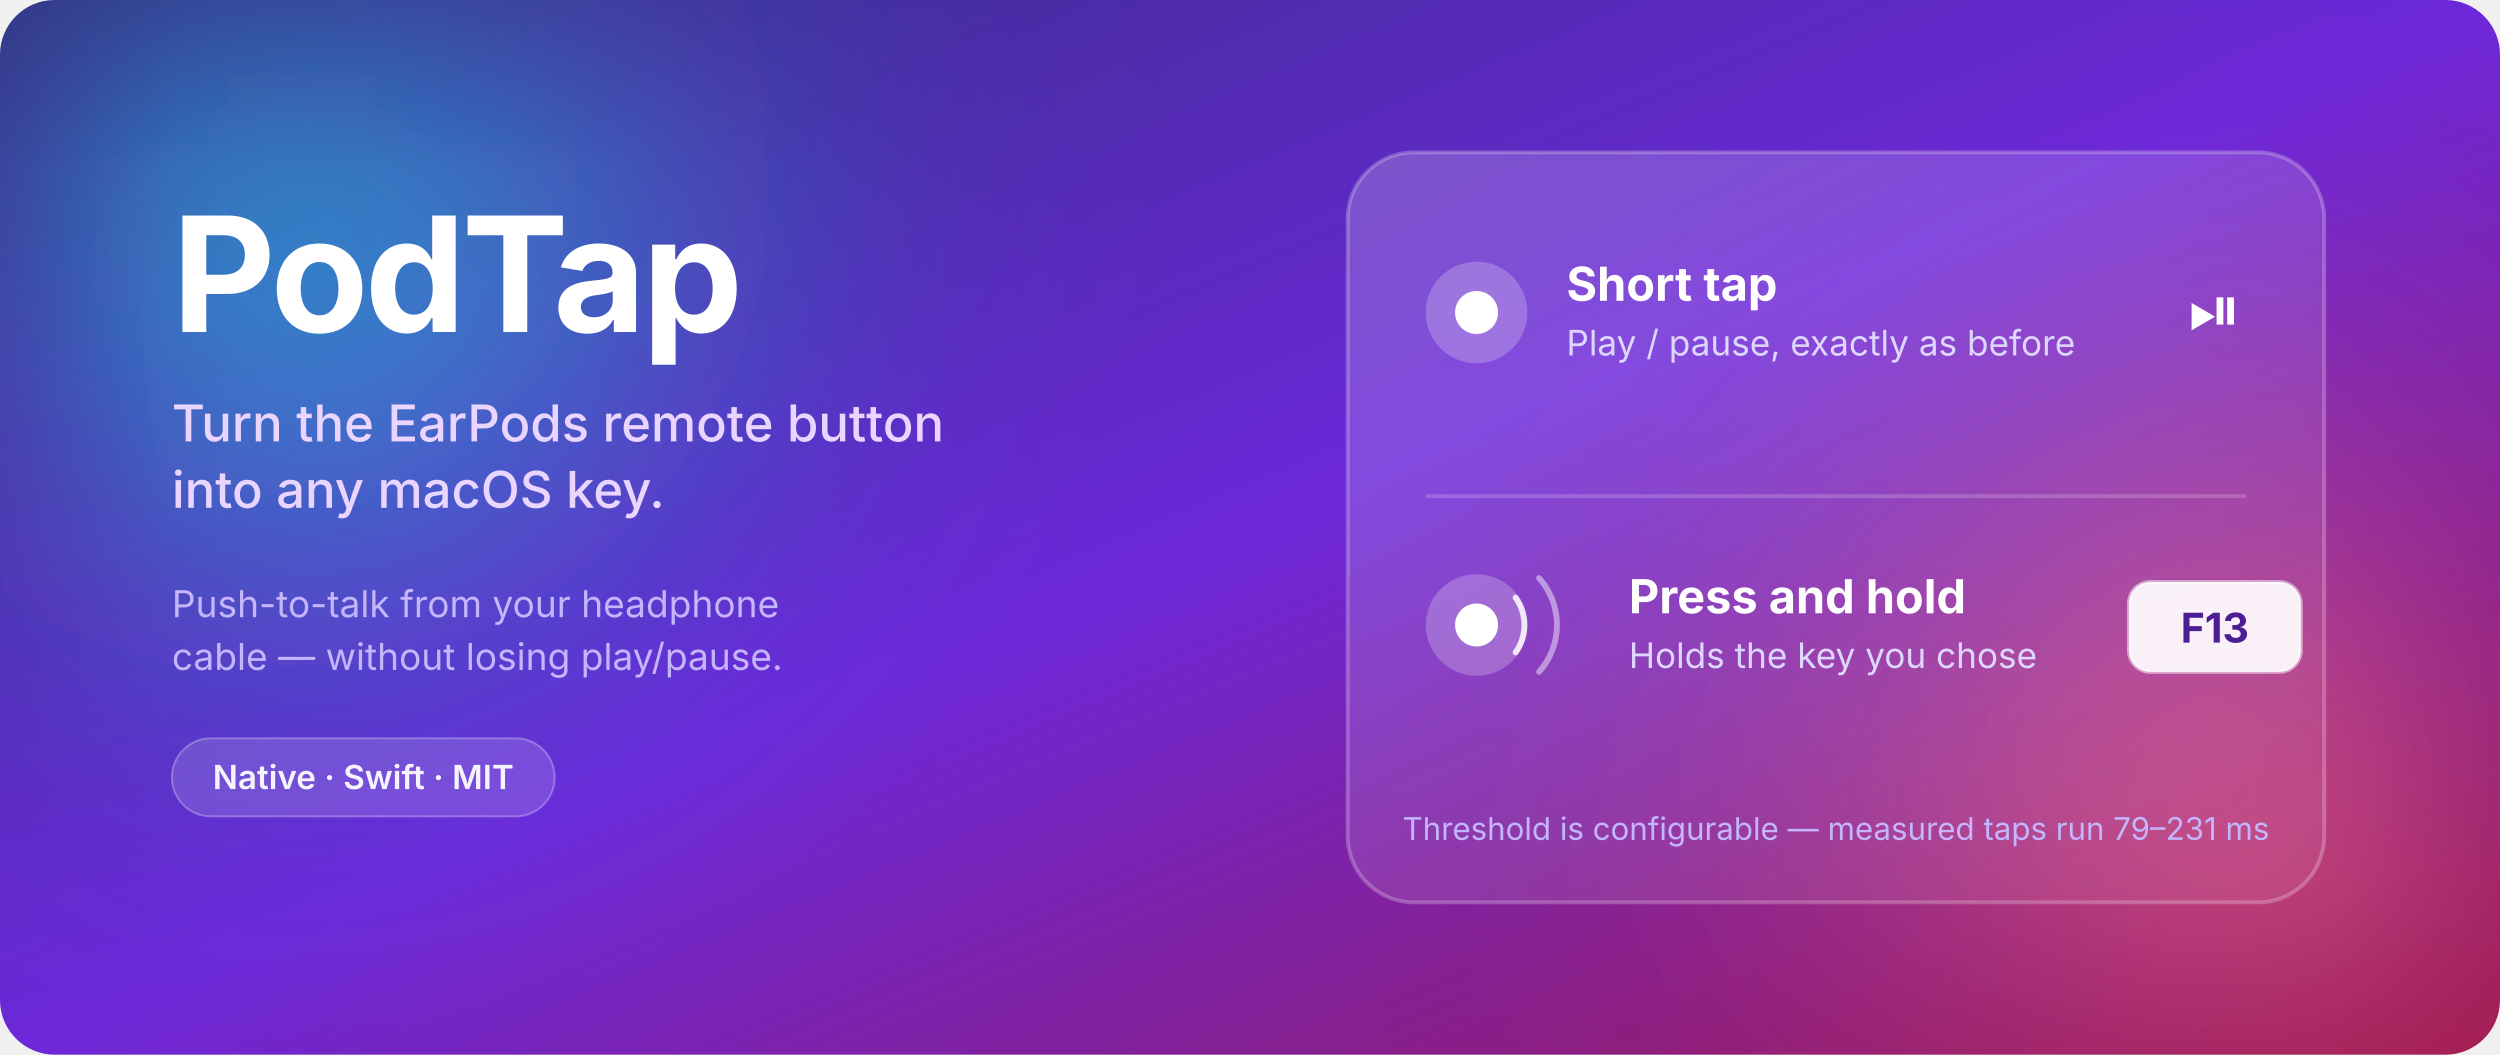
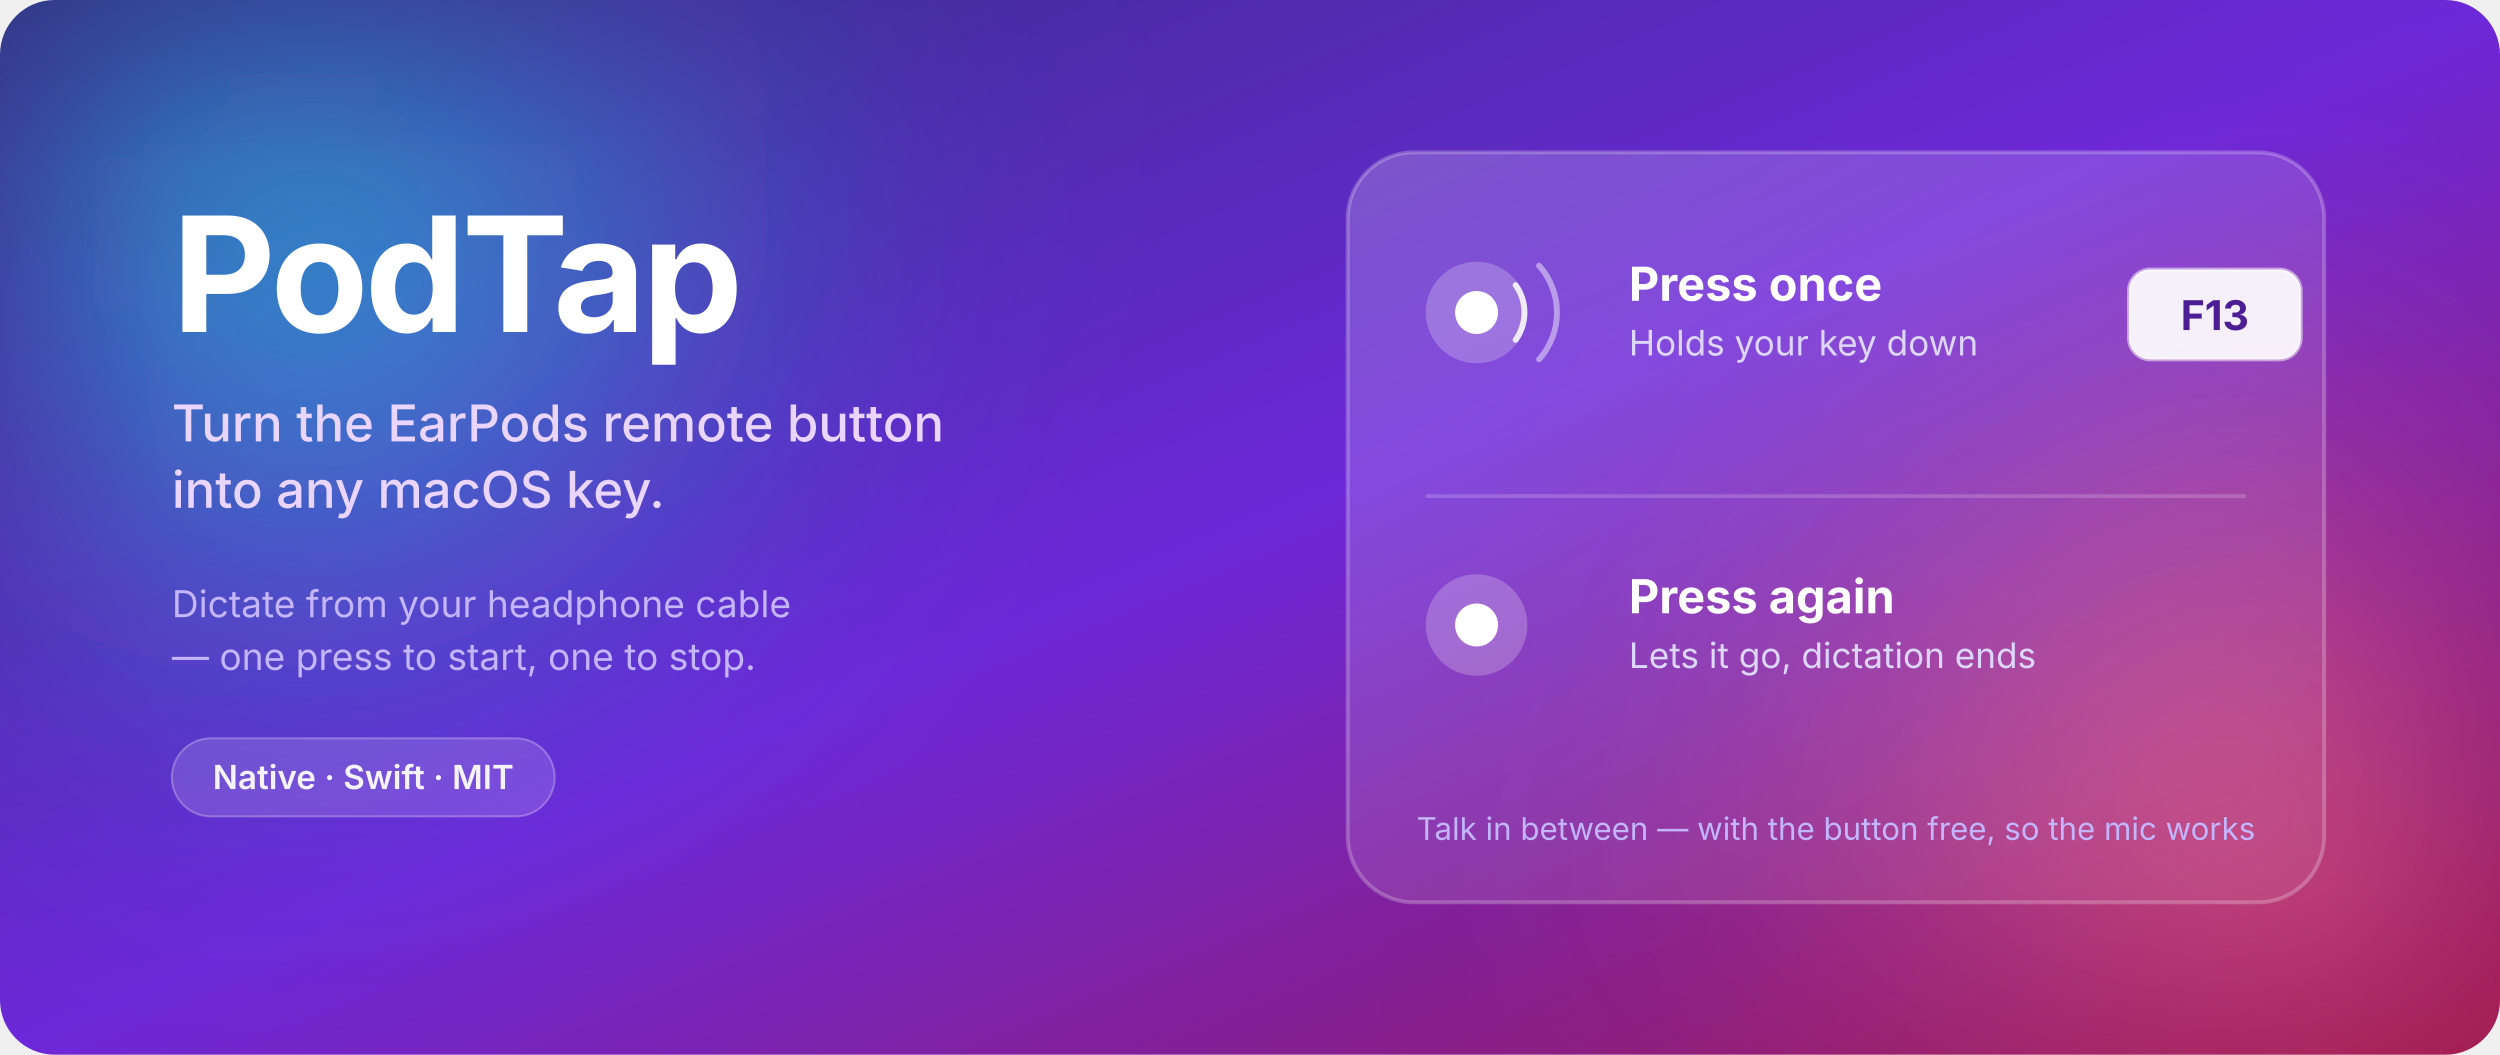
<svg xmlns="http://www.w3.org/2000/svg" viewBox="0 0 1280 540" width="1280" height="540" font-family="-apple-system, BlinkMacSystemFont, 'Segoe UI', Inter, Helvetica, Arial, sans-serif">
  <defs>
    <linearGradient id="sky" x1="0" y1="0" x2="1" y2="1">
      <stop offset="0%" stop-color="#312E81" />
      <stop offset="50%" stop-color="#6D28D9" />
      <stop offset="100%" stop-color="#9D174D" />
    </linearGradient>
    <radialGradient id="haloCool" cx="50%" cy="50%" r="50%">
      <stop offset="0%" stop-color="#22D3EE" stop-opacity="0.85" />
      <stop offset="100%" stop-color="#22D3EE" stop-opacity="0" />
    </radialGradient>
    <radialGradient id="haloWarm" cx="50%" cy="50%" r="50%">
      <stop offset="0%" stop-color="#FB7185" stop-opacity="0.8" />
      <stop offset="100%" stop-color="#FB7185" stop-opacity="0" />
    </radialGradient>
    <linearGradient id="pane" x1="0" y1="0" x2="0.7" y2="1">
      <stop offset="0%" stop-color="#FFFFFF" stop-opacity="0.20" />
      <stop offset="100%" stop-color="#FFFFFF" stop-opacity="0.06" />
    </linearGradient>
    <filter id="wide" x="-50%" y="-50%" width="200%" height="200%">
      <feGaussianBlur stdDeviation="90" />
    </filter>
    <clipPath id="frame">
      <rect width="1280" height="540" rx="28" ry="28" />
    </clipPath>
  </defs>
  <g clip-path="url(#frame)">
    <rect width="1280" height="540" fill="url(#sky)" />
    <circle cx="140" cy="90" r="300" fill="url(#haloCool)" filter="url(#wide)" />
    <circle cx="1180" cy="470" r="320" fill="url(#haloWarm)" filter="url(#wide)" />
    <g transform="translate(88 170)">
      <text x="0" y="0" font-size="82" font-weight="700" fill="#FFFFFF" letter-spacing="-2">PodTap</text>
      <text x="0" y="56" font-size="26" font-weight="500" fill="#E9D5FF">
        <tspan x="0">Turn the EarPods remote button</tspan>
        <tspan x="0" dy="34">into any macOS key.</tspan>
      </text>
      <text x="0" y="146" font-size="19" fill="#C4B5FD">
-         <tspan x="0">Push-to-talk from your headphone</tspan>
-         <tspan x="0" dy="27">cable — without losing play/pause.</tspan>
+         <tspan x="0">Dictate from your headphone cable</tspan>
+         <tspan x="0" dy="27">— one press to start, one to stop.</tspan>
      </text>
      <g transform="translate(0 208)">
        <rect x="0" y="0" width="196" height="40" rx="20" fill="#FFFFFF" fill-opacity="0.14" stroke="#FFFFFF" stroke-opacity="0.28" />
        <text x="98" y="26" font-size="17" font-weight="600" fill="#F5F3FF" text-anchor="middle">Native · Swift · MIT</text>
      </g>
    </g>
    <g transform="translate(690 78)">
      <rect x="0" y="0" width="500" height="384" rx="34" fill="url(#pane)" stroke="#FFFFFF" stroke-opacity="0.24" stroke-width="2" />
      <g transform="translate(40 56)">
        <circle cx="26" cy="26" r="26" fill="#FFFFFF" fill-opacity="0.22" />
        <circle cx="26" cy="26" r="11" fill="#FFFFFF" />
-         <text x="72" y="20" font-size="24" font-weight="650" fill="#FFFFFF">Short tap</text>
-         <text x="72" y="48" font-size="18" fill="#DDD6FE">Play / pause, exactly as before</text>
-         <text x="404" y="36" font-size="34" fill="#FFFFFF" text-anchor="middle">⏯</text>
-       </g>
-       <line x1="40" y1="176" x2="460" y2="176" stroke="#FFFFFF" stroke-opacity="0.18" stroke-width="2" />
-       <g transform="translate(40 216)">
-         <circle cx="26" cy="26" r="26" fill="#FFFFFF" fill-opacity="0.22" />
-         <circle cx="26" cy="26" r="11" fill="#FFFFFF" />
        <g fill="none" stroke="#FFFFFF" stroke-width="3" stroke-linecap="round">
          <path d="M 46 12 A 24 24 0 0 1 46 40" stroke-opacity="0.85" />
          <path d="M 58 2 A 36 36 0 0 1 58 50" stroke-opacity="0.45" />
        </g>
-         <text x="104" y="20" font-size="24" font-weight="650" fill="#FFFFFF">Press and hold</text>
-         <text x="104" y="48" font-size="18" fill="#DDD6FE">Holds the key you chose</text>
+         <text x="104" y="20" font-size="24" font-weight="650" fill="#FFFFFF">Press once</text>
+         <text x="104" y="48" font-size="18" fill="#DDD6FE">Holds your key down</text>
        <g transform="translate(360 4)">
          <rect x="0" y="0" width="88" height="46" rx="11" fill="#FFFFFF" fill-opacity="0.92" />
          <rect x="0" y="0" width="88" height="46" rx="11" fill="none" stroke="#FFFFFF" stroke-opacity="0.5" stroke-width="2" />
          <text x="44" y="31" font-size="21" font-weight="700" fill="#4C1D95" text-anchor="middle">F13</text>
        </g>
      </g>
+       <line x1="40" y1="176" x2="460" y2="176" stroke="#FFFFFF" stroke-opacity="0.18" stroke-width="2" />
+       <g transform="translate(40 216)">
+         <circle cx="26" cy="26" r="26" fill="#FFFFFF" fill-opacity="0.22" />
+         <circle cx="26" cy="26" r="11" fill="#FFFFFF" />
+         <text x="104" y="20" font-size="24" font-weight="650" fill="#FFFFFF">Press again</text>
+         <text x="104" y="48" font-size="18" fill="#DDD6FE">Lets it go, dictation ends</text>
+       </g>
      <text x="250" y="352" font-size="16" fill="#C4B5FD" text-anchor="middle">
-         Threshold is configurable — measured taps run 79–231 ms
+         Talk in between — with the button free, so the mic works
      </text>
    </g>
  </g>
</svg>
